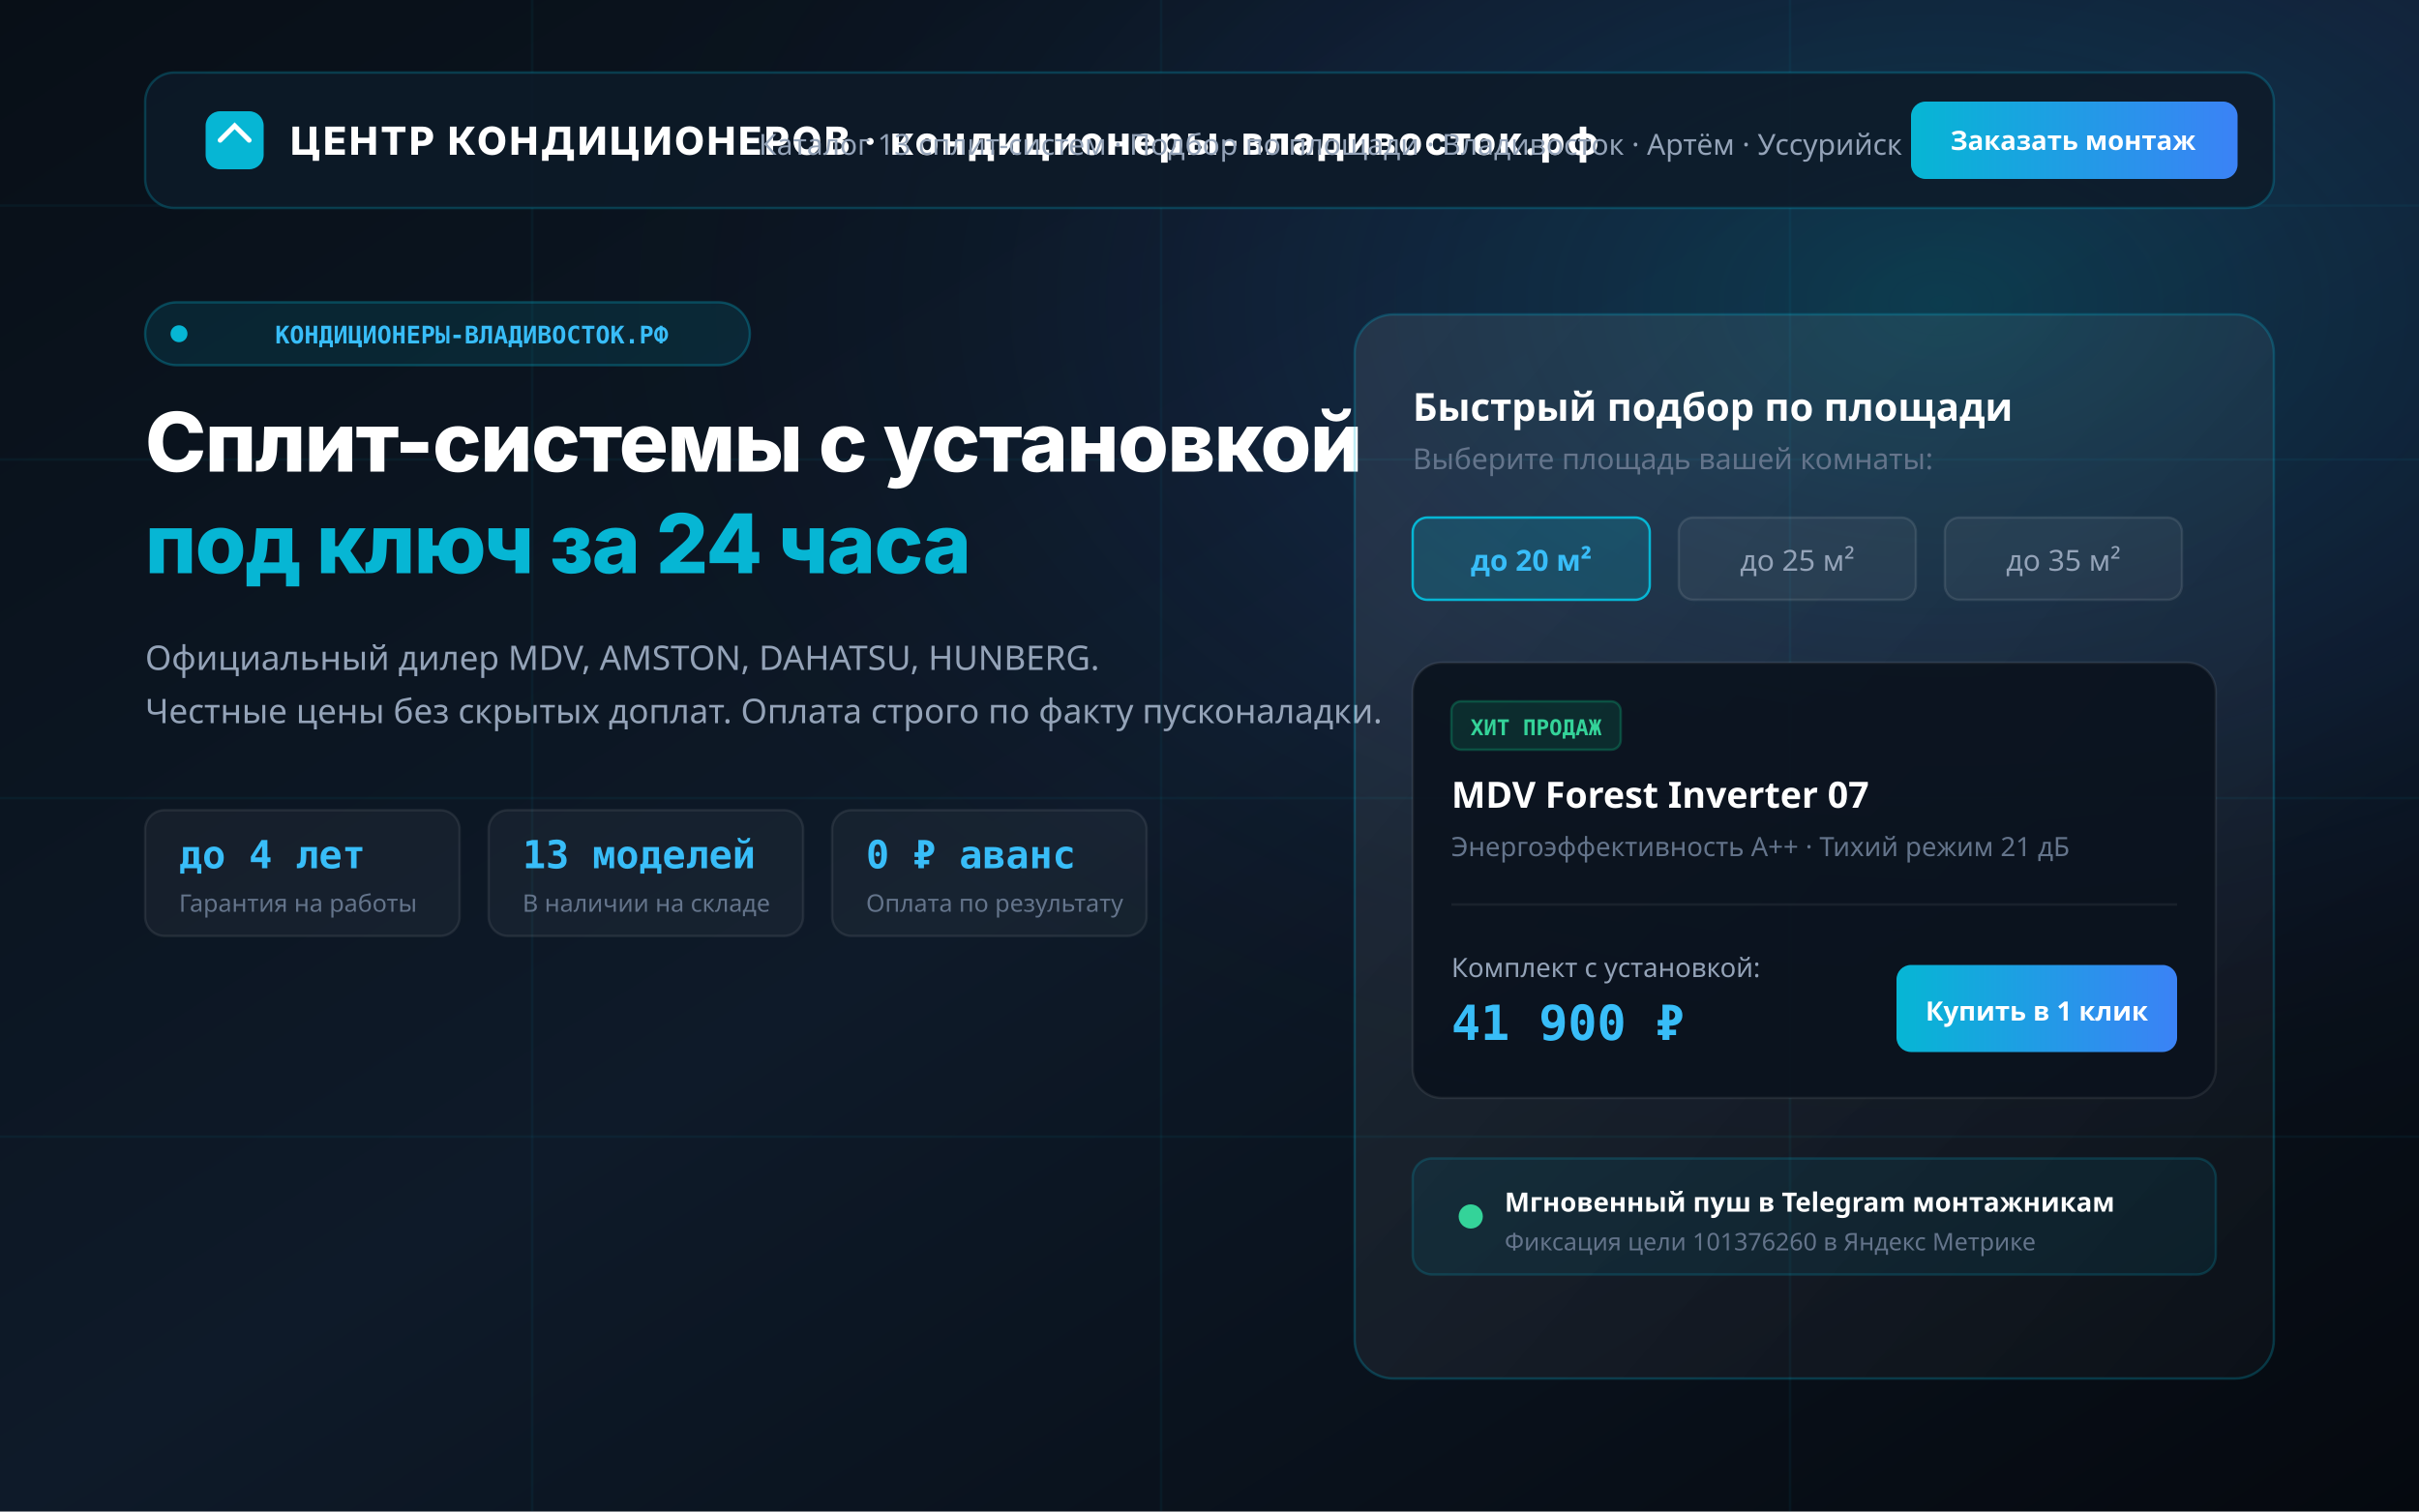
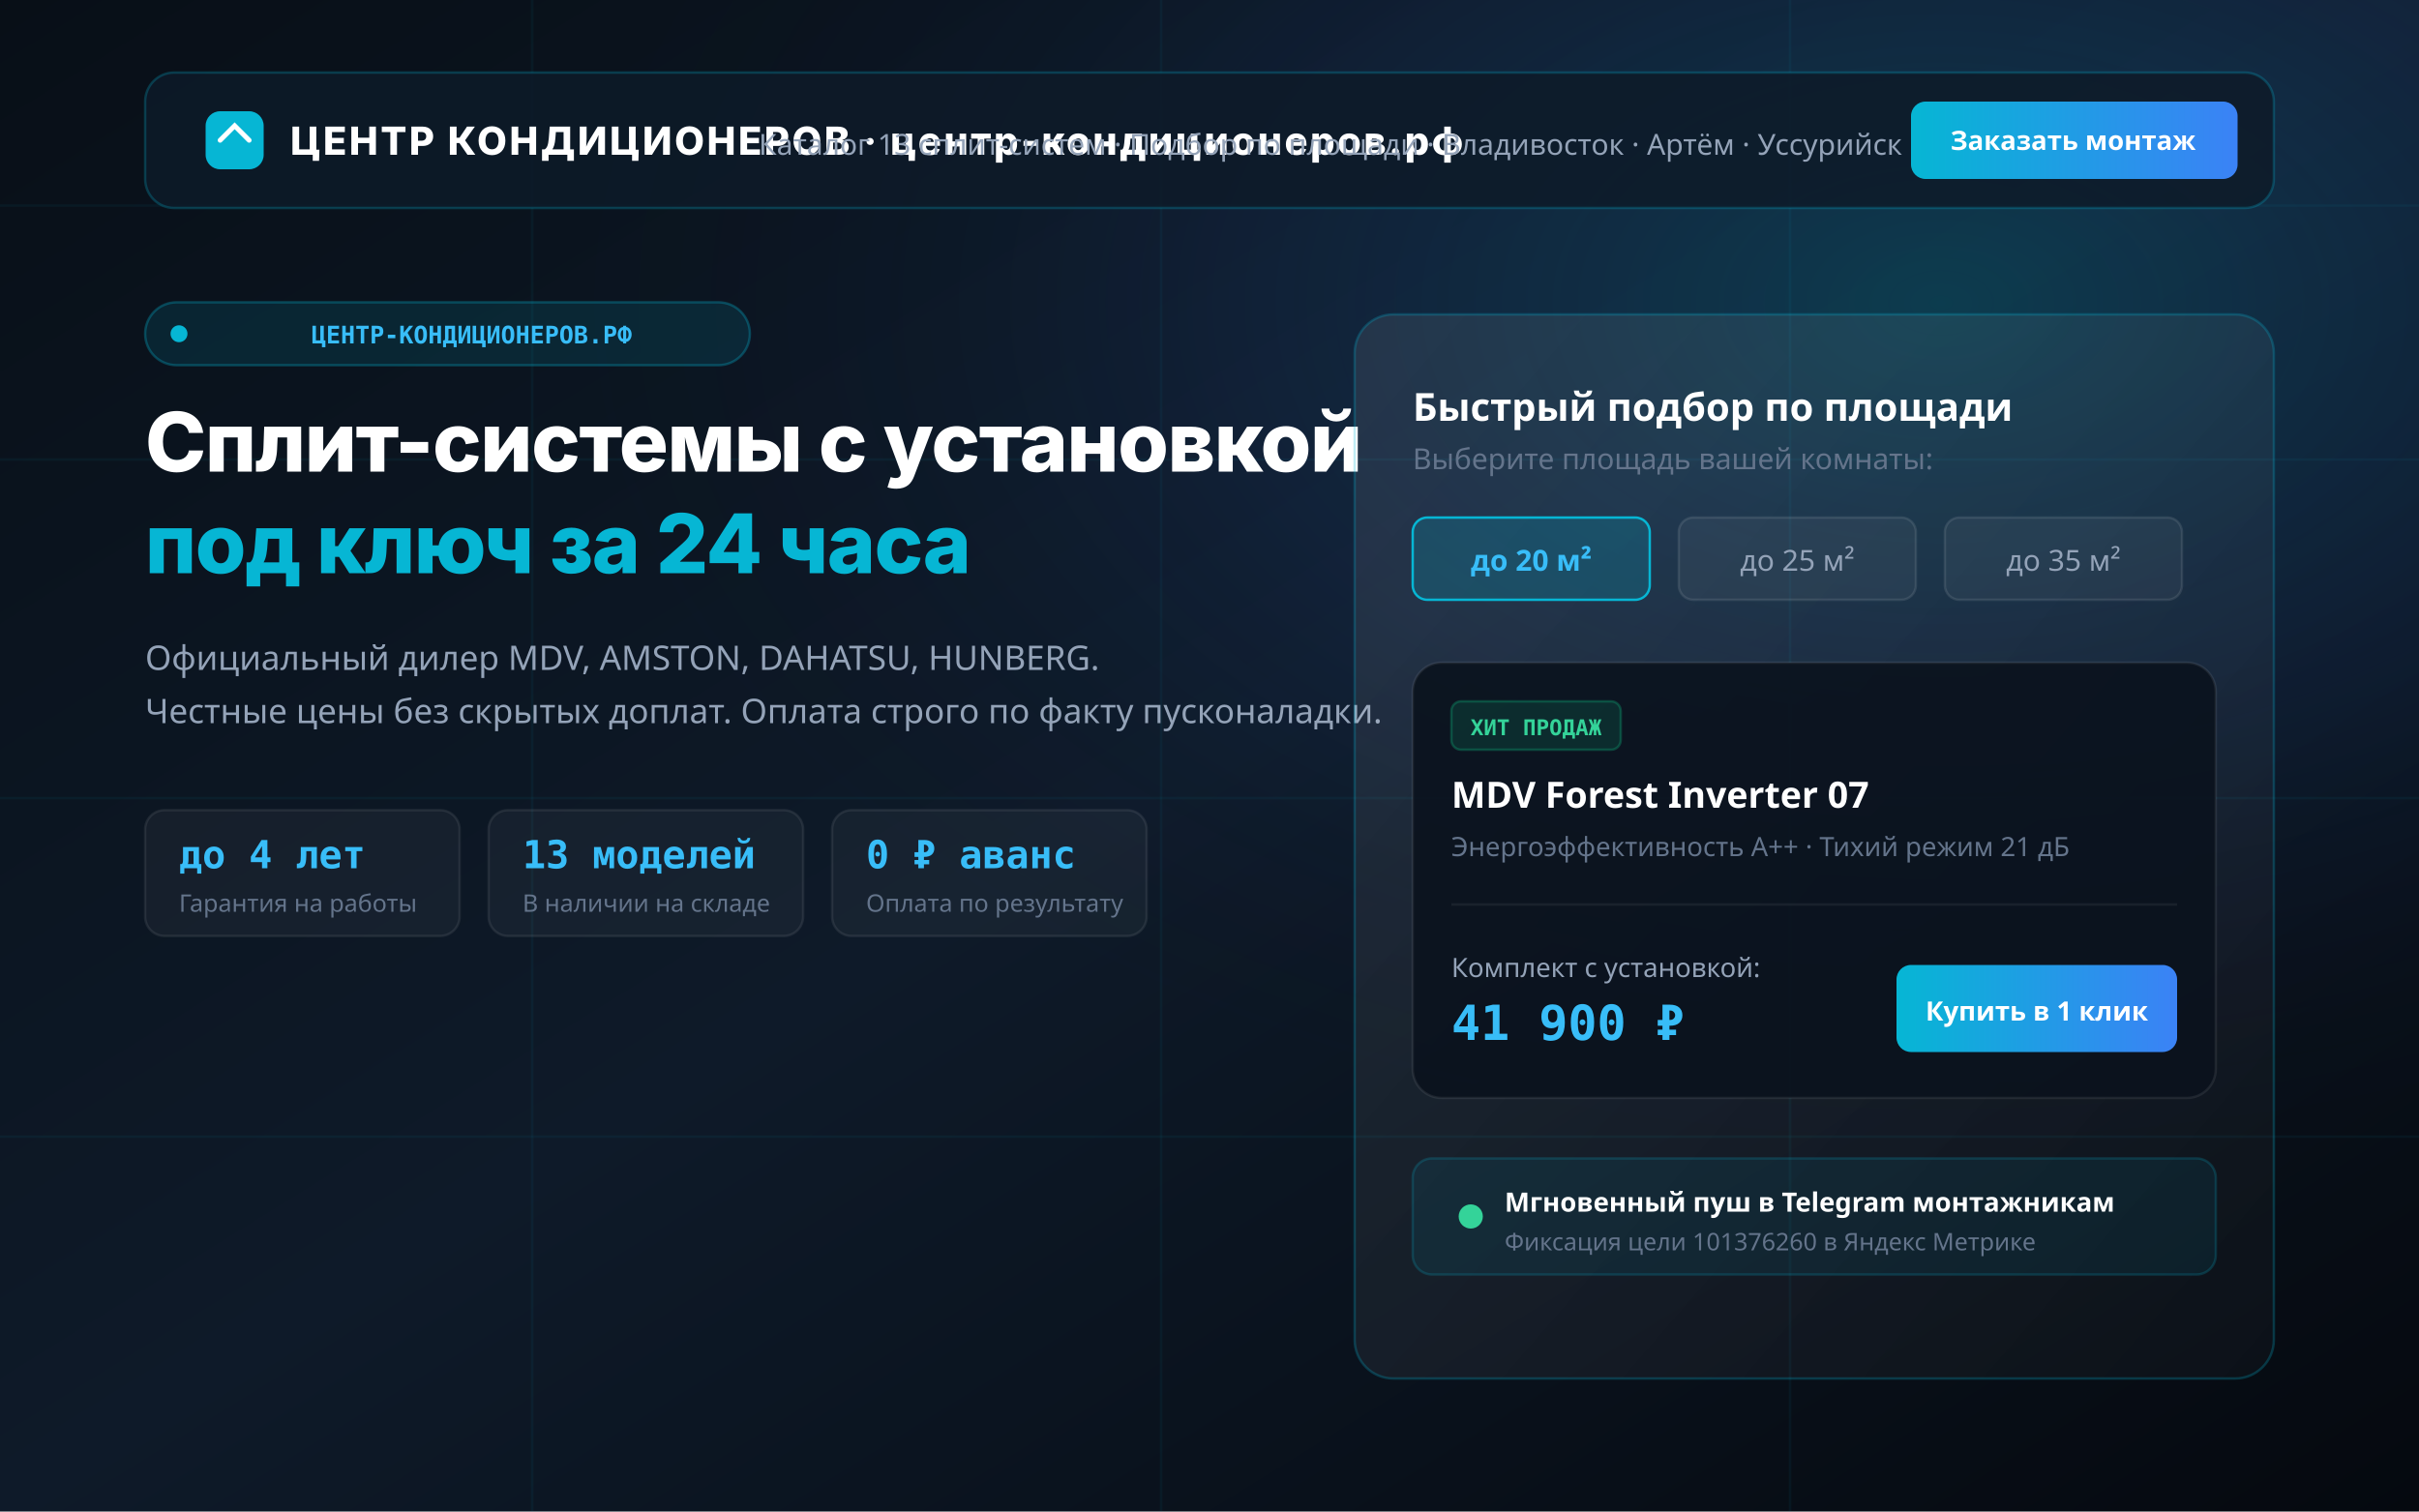
<svg xmlns="http://www.w3.org/2000/svg" width="1000" height="625" viewBox="0 0 1000 625">
  <defs>
    <linearGradient id="ck-bg" x1="0%" y1="0%" x2="100%" y2="100%">
      <stop offset="0%" stop-color="#080F17" />
      <stop offset="50%" stop-color="#0E1A29" />
      <stop offset="100%" stop-color="#05090F" />
    </linearGradient>
    <radialGradient id="ck-glow" cx="80%" cy="20%" r="60%">
      <stop offset="0%" stop-color="rgba(6, 182, 212, 0.22)" />
      <stop offset="50%" stop-color="rgba(59, 130, 246, 0.08)" />
      <stop offset="100%" stop-color="rgba(0, 0, 0, 0)" />
    </radialGradient>
    <linearGradient id="ck-btn" x1="0%" y1="0%" x2="100%" y2="0%">
      <stop offset="0%" stop-color="#06B6D4" />
      <stop offset="100%" stop-color="#3B82F6" />
    </linearGradient>
    <linearGradient id="ck-card" x1="0%" y1="0%" x2="100%" y2="100%">
      <stop offset="0%" stop-color="rgba(255, 255, 255, 0.08)" />
      <stop offset="100%" stop-color="rgba(255, 255, 255, 0.02)" />
    </linearGradient>
  </defs>
  <rect width="1000" height="625" fill="url(#ck-bg)" />
  <rect width="1000" height="625" fill="url(#ck-glow)" />
  <g stroke="rgba(6, 182, 212, 0.06)" stroke-width="1">
    <line x1="0" y1="85" x2="1000" y2="85" />
    <line x1="0" y1="190" x2="1000" y2="190" />
    <line x1="0" y1="330" x2="1000" y2="330" />
    <line x1="0" y1="470" x2="1000" y2="470" />
    <line x1="220" y1="0" x2="220" y2="625" />
    <line x1="480" y1="0" x2="480" y2="625" />
    <line x1="740" y1="0" x2="740" y2="625" />
  </g>
  <g transform="translate(60, 30)">
    <rect width="880" height="56" rx="12" fill="rgba(14, 26, 41, 0.85)" stroke="rgba(6, 182, 212, 0.25)" />
    <rect x="25" y="16" width="24" height="24" rx="6" fill="#06B6D4" />
    <path d="M 31 28 L 37 22 L 43 28" stroke="#ffffff" stroke-width="2" fill="none" stroke-linecap="round" />
-     <text x="60" y="34" font-family="system-ui, -apple-system, sans-serif" font-size="16" font-weight="800" fill="#FFFFFF" letter-spacing="1">ЦЕНТР КОНДИЦИОНЕРОВ · кондиционеры-владивосток.рф</text>
+     <text x="60" y="34" font-family="system-ui, -apple-system, sans-serif" font-size="16" font-weight="800" fill="#FFFFFF" letter-spacing="1">ЦЕНТР КОНДИЦИОНЕРОВ · центр-кондиционеров.рф</text>
    <text x="490" y="34" font-family="system-ui, sans-serif" font-size="12" fill="#94A3B8" text-anchor="middle">Каталог 13 сплит-систем · Подбор по площади · Владивосток · Артём · Уссурийск</text>
    <rect x="730" y="12" width="135" height="32" rx="6" fill="url(#ck-btn)" />
    <text x="797" y="32" font-family="system-ui, sans-serif" font-size="11" font-weight="700" fill="#FFFFFF" text-anchor="middle">Заказать монтаж</text>
  </g>
  <g transform="translate(60, 125)">
    <rect width="250" height="26" rx="13" fill="rgba(6, 182, 212, 0.12)" stroke="rgba(6, 182, 212, 0.3)" />
    <circle cx="14" cy="13" r="3.5" fill="#06B6D4" />
-     <text x="135" y="17" font-family="monospace, sans-serif" font-size="10" font-weight="700" fill="#38BDF8" text-anchor="middle">КОНДИЦИОНЕРЫ-ВЛАДИВОСТОК.РФ</text>
+     <text x="135" y="17" font-family="monospace, sans-serif" font-size="10" font-weight="700" fill="#38BDF8" text-anchor="middle">ЦЕНТР-КОНДИЦИОНЕРОВ.РФ</text>
    <text x="0" y="70" font-family="system-ui, -apple-system, sans-serif" font-size="34" font-weight="800" fill="#FFFFFF" letter-spacing="-0.5">Сплит-системы с установкой</text>
    <text x="0" y="112" font-family="system-ui, -apple-system, sans-serif" font-size="34" font-weight="800" fill="#06B6D4" letter-spacing="-0.5">под ключ за 24 часа</text>
    <text x="0" y="152" font-family="system-ui, sans-serif" font-size="14" fill="#94A3B8">
      Официальный дилер MDV, AMSTON, DAHATSU, HUNBERG.
    </text>
    <text x="0" y="174" font-family="system-ui, sans-serif" font-size="14" fill="#94A3B8">
      Честные цены без скрытых доплат. Оплата строго по факту пусконаладки.
    </text>
    <g transform="translate(0, 210)">
      <g>
        <rect width="130" height="52" rx="8" fill="rgba(255, 255, 255, 0.04)" stroke="rgba(255, 255, 255, 0.08)" />
        <text x="14" y="24" font-family="monospace, sans-serif" font-size="16" font-weight="700" fill="#38BDF8">до 4 лет</text>
        <text x="14" y="42" font-family="system-ui, sans-serif" font-size="10" fill="#64748B">Гарантия на работы</text>
      </g>
      <g transform="translate(142, 0)">
        <rect width="130" height="52" rx="8" fill="rgba(255, 255, 255, 0.04)" stroke="rgba(255, 255, 255, 0.08)" />
        <text x="14" y="24" font-family="monospace, sans-serif" font-size="16" font-weight="700" fill="#38BDF8">13 моделей</text>
        <text x="14" y="42" font-family="system-ui, sans-serif" font-size="10" fill="#64748B">В наличии на складе</text>
      </g>
      <g transform="translate(284, 0)">
        <rect width="130" height="52" rx="8" fill="rgba(255, 255, 255, 0.04)" stroke="rgba(255, 255, 255, 0.08)" />
        <text x="14" y="24" font-family="monospace, sans-serif" font-size="16" font-weight="700" fill="#38BDF8">0 ₽ аванс</text>
        <text x="14" y="42" font-family="system-ui, sans-serif" font-size="10" fill="#64748B">Оплата по результату</text>
      </g>
    </g>
  </g>
  <g transform="translate(560, 130)">
    <rect width="380" height="440" rx="16" fill="url(#ck-card)" stroke="rgba(6, 182, 212, 0.25)" />
    <g transform="translate(24, 24)">
      <text x="0" y="20" font-family="system-ui, sans-serif" font-size="16" font-weight="700" fill="#FFFFFF">Быстрый подбор по площади</text>
      <text x="0" y="40" font-family="system-ui, sans-serif" font-size="12" fill="#64748B">Выберите площадь вашей комнаты:</text>
      <g transform="translate(0, 60)">
        <rect width="98" height="34" rx="6" fill="rgba(6, 182, 212, 0.2)" stroke="#06B6D4" />
        <text x="49" y="22" font-family="system-ui, sans-serif" font-size="12" font-weight="700" fill="#38BDF8" text-anchor="middle">до 20 м²</text>
        <rect x="110" y="0" width="98" height="34" rx="6" fill="rgba(255, 255, 255, 0.05)" stroke="rgba(255, 255, 255, 0.1)" />
        <text x="159" y="22" font-family="system-ui, sans-serif" font-size="12" fill="#94A3B8" text-anchor="middle">до 25 м²</text>
        <rect x="220" y="0" width="98" height="34" rx="6" fill="rgba(255, 255, 255, 0.05)" stroke="rgba(255, 255, 255, 0.1)" />
        <text x="269" y="22" font-family="system-ui, sans-serif" font-size="12" fill="#94A3B8" text-anchor="middle">до 35 м²</text>
      </g>
      <g transform="translate(0, 120)">
        <rect width="332" height="180" rx="12" fill="rgba(10, 18, 29, 0.9)" stroke="rgba(255, 255, 255, 0.08)" />
        <rect x="16" y="16" width="70" height="20" rx="4" fill="rgba(16, 185, 129, 0.15)" stroke="rgba(16, 185, 129, 0.3)" />
        <text x="51" y="30" font-family="monospace, sans-serif" font-size="9" font-weight="700" fill="#34D399" text-anchor="middle">ХИТ ПРОДАЖ</text>
        <text x="16" y="60" font-family="system-ui, sans-serif" font-size="15" font-weight="700" fill="#FFFFFF">MDV Forest Inverter 07</text>
        <text x="16" y="80" font-family="system-ui, sans-serif" font-size="11" fill="#64748B">Энергоэффективность A++ · Тихий режим 21 дБ</text>
        <line x1="16" y1="100" x2="316" y2="100" stroke="rgba(255, 255, 255, 0.06)" />
        <text x="16" y="130" font-family="system-ui, sans-serif" font-size="11" fill="#94A3B8">Комплект с установкой:</text>
        <text x="16" y="156" font-family="monospace, sans-serif" font-size="20" font-weight="800" fill="#38BDF8">41 900 ₽</text>
        <rect x="200" y="125" width="116" height="36" rx="6" fill="url(#ck-btn)" />
        <text x="258" y="148" font-family="system-ui, sans-serif" font-size="11" font-weight="700" fill="#FFFFFF" text-anchor="middle">Купить в 1 клик</text>
      </g>
      <g transform="translate(0, 325)">
        <rect width="332" height="48" rx="8" fill="rgba(6, 182, 212, 0.08)" stroke="rgba(6, 182, 212, 0.2)" />
        <circle cx="24" cy="24" r="5" fill="#34D399" />
        <text x="38" y="22" font-family="system-ui, sans-serif" font-size="11" font-weight="600" fill="#FFFFFF">Мгновенный пуш в Telegram монтажникам</text>
        <text x="38" y="38" font-family="system-ui, sans-serif" font-size="10" fill="#64748B">Фиксация цели 101376260 в Яндекс Метрике</text>
      </g>
    </g>
  </g>
</svg>
